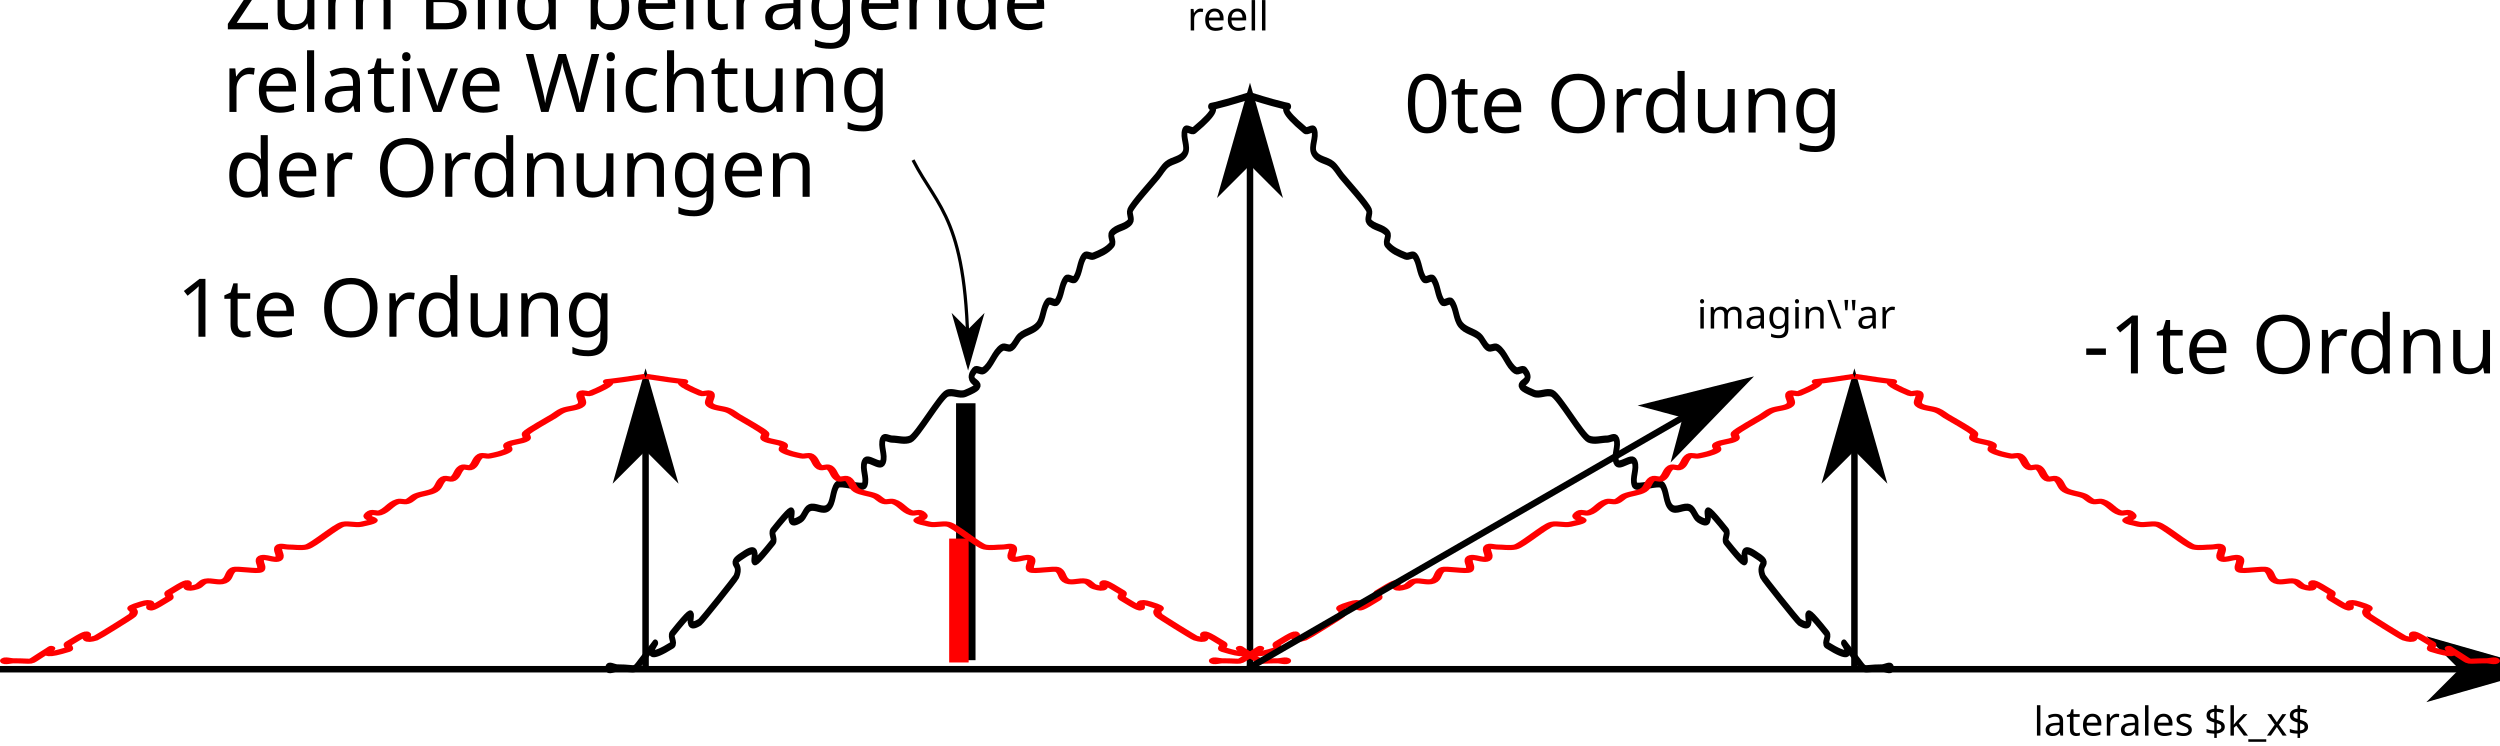
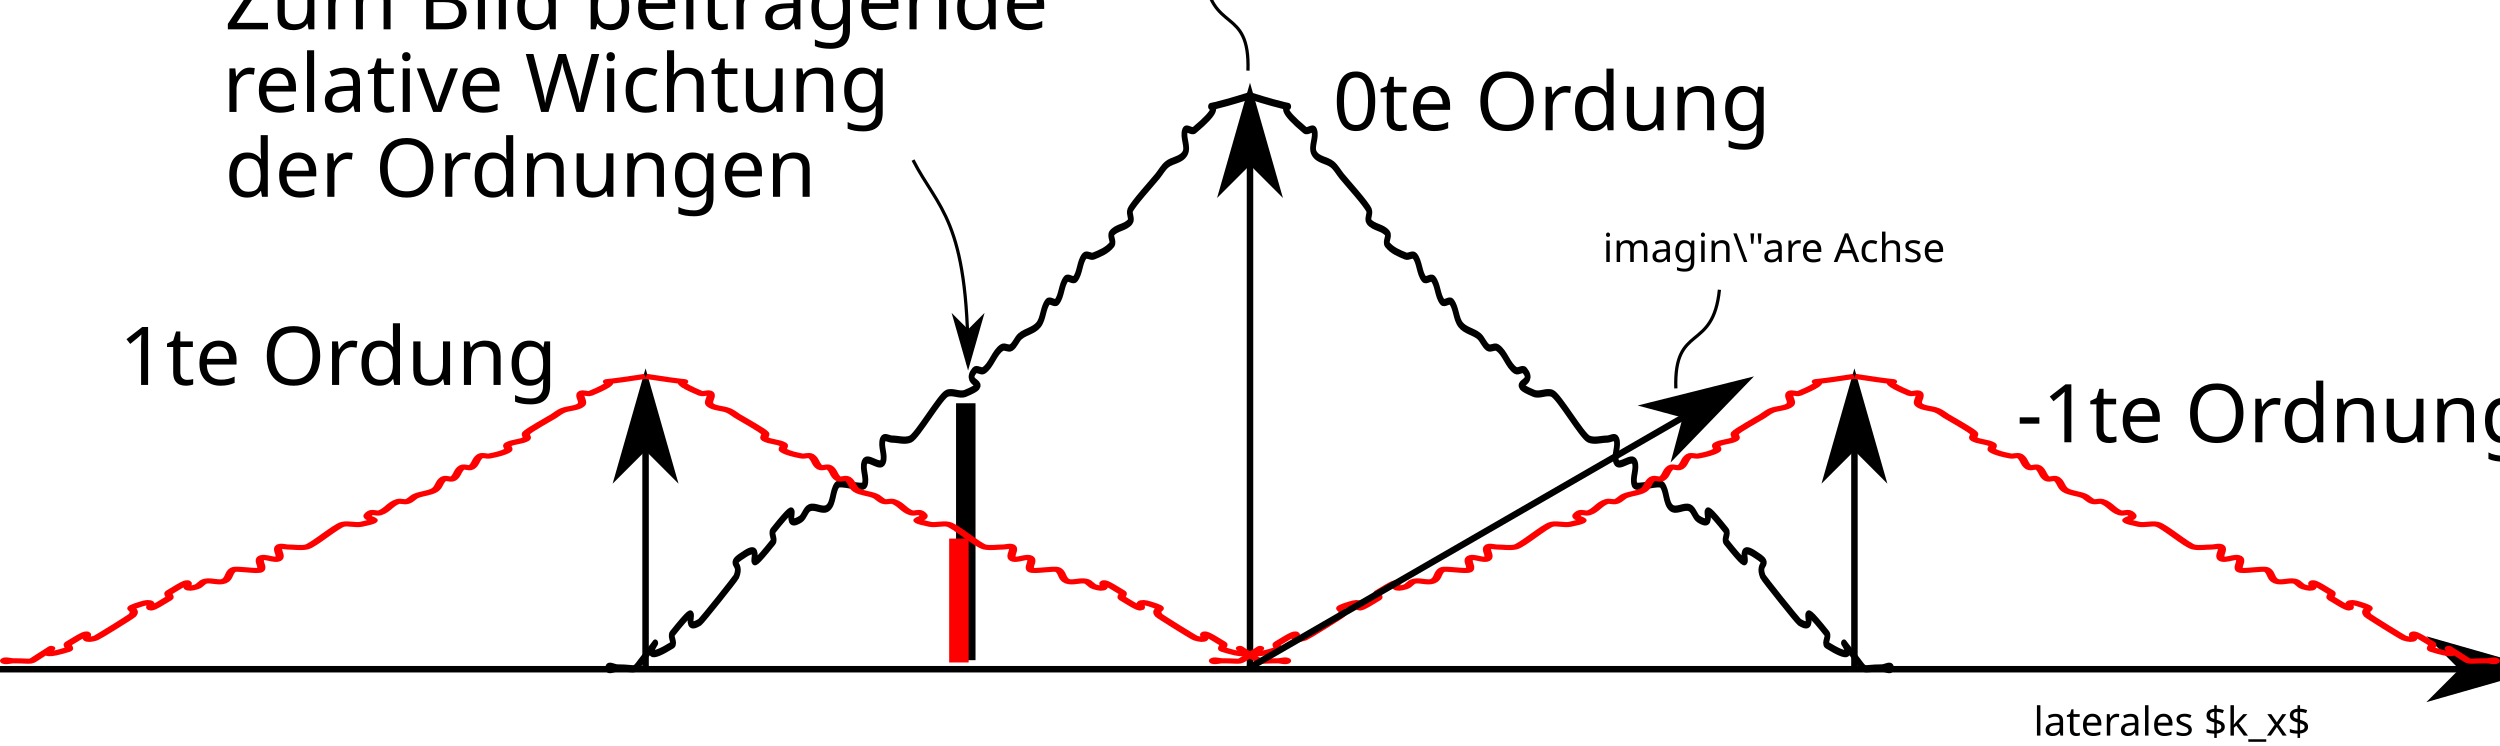
<svg xmlns="http://www.w3.org/2000/svg" width="385.296" height="114.828" id="svg2" version="1.1" viewBox="0 0 385.296 114.828">
  <defs id="defs4">
    <marker style="overflow:visible" id="marker5659" refX="0" refY="0" orient="auto">
      <path transform="matrix(-0.8,0,0,-0.8,-10,0)" style="fill:#000000;fill-opacity:1;fill-rule:evenodd;stroke:#000000;stroke-width:1pt;stroke-opacity:1" d="M 0,0 5,-5 -12.5,0 5,5 0,0 Z" id="path5661" />
    </marker>
    <marker orient="auto" refY="0" refX="0" id="Arrow1Lend" style="overflow:visible">
      <path id="path4148" d="M 0,0 5,-5 -12.5,0 5,5 0,0 Z" style="fill:#000000;fill-opacity:1;fill-rule:evenodd;stroke:#000000;stroke-width:1pt;stroke-opacity:1" transform="matrix(-0.8,0,0,-0.8,-10,0)" />
    </marker>
    <marker style="overflow:visible" id="marker4887" refX="0" refY="0" orient="auto">
      <path transform="matrix(0.8,0,0,0.8,10,0)" style="fill:#000000;fill-opacity:1;fill-rule:evenodd;stroke:#000000;stroke-width:1pt;stroke-opacity:1" d="M 0,0 5,-5 -12.5,0 5,5 0,0 Z" id="path4889" />
    </marker>
    <marker orient="auto" refY="0" refX="0" id="Arrow1Lstart" style="overflow:visible">
      <path id="path4145" d="M 0,0 5,-5 -12.5,0 5,5 0,0 Z" style="fill:#000000;fill-opacity:1;fill-rule:evenodd;stroke:#000000;stroke-width:1pt;stroke-opacity:1" transform="matrix(0.8,0,0,0.8,10,0)" />
    </marker>
    <marker orient="auto" refY="0" refX="0" id="Arrow1Lstart-8" style="overflow:visible">
      <path id="path4145-2" d="M 0,0 5,-5 -12.5,0 5,5 0,0 Z" style="fill:#000000;fill-opacity:1;fill-rule:evenodd;stroke:#000000;stroke-width:1pt;stroke-opacity:1" transform="matrix(0.8,0,0,0.8,10,0)" />
    </marker>
    <marker orient="auto" refY="0" refX="0" id="Arrow1Lstart-8-3" style="overflow:visible">
      <path id="path4145-2-8" d="M 0,0 5,-5 -12.5,0 5,5 0,0 Z" style="fill:#000000;fill-opacity:1;fill-rule:evenodd;stroke:#000000;stroke-width:1pt;stroke-opacity:1" transform="matrix(0.8,0,0,0.8,10,0)" />
    </marker>
    <marker orient="auto" refY="0" refX="0" id="Arrow1Lstart-3" style="overflow:visible">
      <path id="path4145-0" d="M 0,0 5,-5 -12.5,0 5,5 0,0 Z" style="fill:#000000;fill-opacity:1;fill-rule:evenodd;stroke:#000000;stroke-width:1pt;stroke-opacity:1" transform="matrix(0.8,0,0,0.8,10,0)" />
    </marker>
  </defs>
  <g id="layer1" transform="translate(41.07664,-281.4826)">
    <path style="fill:none;fill-rule:evenodd;stroke:#000000;stroke-width:1px;stroke-linecap:butt;stroke-linejoin:miter;stroke-opacity:1;marker-start:url(#Arrow1Lstart)" d="m 151.571,296.167 0,88.057" id="path4137" />
    <path style="fill:none;fill-rule:evenodd;stroke:#000000;stroke-width:3;stroke-linecap:butt;stroke-linejoin:miter;stroke-opacity:1" d="m 107.769,383.229 0,-39.598" id="path5606-4" />
    <path style="fill:none;fill-rule:evenodd;stroke:#000000;stroke-width:1px;stroke-linecap:butt;stroke-linejoin:miter;stroke-opacity:1;marker-end:url(#Arrow1Lend)" d="m -46.121,384.621 394.816,0" id="path4139" />
    <path style="fill:none;fill-rule:evenodd;stroke:#000000;stroke-width:1px;stroke-linecap:butt;stroke-linejoin:miter;stroke-opacity:1;marker-start:url(#Arrow1Lstart-8)" d="m 244.725,340.195 0,44.028" id="path4137-9" />
    <path style="fill:none;fill-rule:evenodd;stroke:#000000;stroke-width:1px;stroke-linecap:butt;stroke-linejoin:miter;stroke-opacity:1;marker-start:url(#Arrow1Lstart-8-3)" d="m 58.417,340.195 0,44.028" id="path4137-9-9" />
    <g id="g4763" transform="matrix(0.4939987,0,0,0.6171889,-20.62241,154.6099)">
      <path id="path4746" d="m 348.571,229.505 c 23.944,5.986 1.859,-1.618 17.143,8.571 0.792,0.528 2.431,-0.852 2.857,0 0.852,1.704 -1.057,4.129 0,5.714 1.181,1.772 3.942,1.676 5.714,2.857 1.121,0.747 1.905,1.905 2.857,2.857 1.504,1.504 7.808,7.045 8.571,8.571 0.426,0.852 -0.673,2.184 0,2.857 1.506,1.506 4.208,1.351 5.714,2.857 0.673,0.673 -0.673,2.184 0,2.857 1.506,1.506 3.694,2.184 5.714,2.857 0.904,0.301 2.184,-0.673 2.857,0 1.506,1.506 1.351,4.208 2.857,5.714 0.673,0.673 2.184,-0.673 2.857,0 1.506,1.506 1.351,4.208 2.857,5.714 0.673,0.673 2.184,-0.673 2.857,0 1.506,1.506 1.351,4.208 2.857,5.714 1.506,1.506 3.942,1.676 5.714,2.857 1.121,0.747 1.652,2.255 2.857,2.857 0.852,0.426 2.005,-0.426 2.857,0 2.409,1.205 3.305,4.51 5.714,5.714 0.852,0.426 2.184,-0.673 2.857,0 3.81,3.81 -6.061,2.742 2.857,5.714 1.807,0.602 3.907,-0.602 5.714,0 2.087,0.696 9.342,10.733 11.429,11.429 1.807,0.602 3.81,0 5.714,0 0.952,0 2.431,-0.852 2.857,0 0.852,1.704 -0.852,4.011 0,5.714 0.852,1.704 4.862,-1.704 5.714,0 0.852,1.704 -0.852,4.011 0,5.714 0.593,1.186 7.574,-0.997 8.571,0 1.506,1.506 1.085,4.533 2.857,5.714 1.585,1.057 3.907,-0.602 5.714,0 1.278,0.426 1.652,2.255 2.857,2.857 7.037,3.518 -2.579,-8.294 8.571,2.857 0.673,0.673 -0.673,2.184 0,2.857 11.151,11.151 1.534,-0.661 8.571,2.857 6.317,3.159 0.887,1.773 2.857,5.714 0.273,0.547 10.882,11.155 11.429,11.429 7.037,3.518 -2.579,-8.294 8.571,2.857 0.673,0.673 -0.852,2.431 0,2.857 14.122,7.061 -0.626,-6.34 8.571,2.857 4.204,4.204 1.51,2.857 8.571,2.857 0.952,0 2.857,-0.952 2.857,0 0,0.952 -1.905,0 -2.857,0" style="fill:none;fill-rule:evenodd;stroke:#000000;stroke-width:1.811px;stroke-linecap:butt;stroke-linejoin:miter;stroke-opacity:1" />
      <path id="path4746-3" d="m 348.329,229.505 c -23.944,5.986 -1.859,-1.618 -17.143,8.571 -0.792,0.528 -2.431,-0.852 -2.857,0 -0.852,1.704 1.057,4.129 0,5.714 -1.181,1.772 -3.942,1.676 -5.714,2.857 -1.121,0.747 -1.905,1.905 -2.857,2.857 -1.504,1.504 -7.808,7.045 -8.571,8.571 -0.426,0.852 0.673,2.184 0,2.857 -1.506,1.506 -4.208,1.351 -5.714,2.857 -0.673,0.673 0.673,2.184 0,2.857 -1.506,1.506 -3.694,2.184 -5.714,2.857 -0.904,0.301 -2.184,-0.673 -2.857,0 -1.506,1.506 -1.351,4.208 -2.857,5.714 -0.673,0.673 -2.184,-0.673 -2.857,0 -1.506,1.506 -1.351,4.208 -2.857,5.714 -0.673,0.673 -2.184,-0.673 -2.857,0 -1.506,1.506 -1.351,4.208 -2.857,5.714 -1.506,1.506 -3.942,1.676 -5.714,2.857 -1.121,0.747 -1.652,2.255 -2.857,2.857 -0.852,0.426 -2.005,-0.426 -2.857,0 -2.409,1.205 -3.305,4.51 -5.714,5.714 -0.852,0.426 -2.184,-0.673 -2.857,0 -3.81,3.81 6.061,2.742 -2.857,5.714 -1.807,0.602 -3.907,-0.602 -5.714,0 -2.087,0.696 -9.342,10.733 -11.429,11.429 -1.807,0.602 -3.81,0 -5.714,0 -0.952,0 -2.431,-0.852 -2.857,0 -0.852,1.704 0.852,4.011 0,5.714 -0.852,1.704 -4.862,-1.704 -5.714,0 -0.852,1.704 0.852,4.011 0,5.714 -0.593,1.186 -7.574,-0.997 -8.571,0 -1.506,1.506 -1.085,4.533 -2.857,5.714 -1.585,1.057 -3.907,-0.602 -5.714,0 -1.278,0.426 -1.652,2.255 -2.857,2.857 -7.037,3.518 2.579,-8.294 -8.571,2.857 -0.673,0.673 0.673,2.184 0,2.857 -11.151,11.151 -1.534,-0.661 -8.571,2.857 -6.317,3.159 -0.887,1.773 -2.857,5.714 -0.273,0.547 -10.882,11.155 -11.429,11.429 -7.037,3.518 2.579,-8.294 -8.571,2.857 -0.673,0.673 0.852,2.431 0,2.857 -14.122,7.061 0.626,-6.34 -8.571,2.857 -4.204,4.204 -1.51,2.857 -8.571,2.857 -0.952,0 -2.857,-0.952 -2.857,0 0,0.952 1.905,0 2.857,0" style="fill:none;fill-rule:evenodd;stroke:#000000;stroke-width:1.811px;stroke-linecap:butt;stroke-linejoin:miter;stroke-opacity:1" />
    </g>
    <g transform="matrix(0.4939987,0,0,0.3068891,72.59154,269.0525)" id="g4763-4" style="stroke:#ff0000;stroke-width:2.024">
      <path id="path4746-8" d="m 348.571,229.505 c 23.944,5.986 1.859,-1.618 17.143,8.571 0.792,0.528 2.431,-0.852 2.857,0 0.852,1.704 -1.057,4.129 0,5.714 1.181,1.772 3.942,1.676 5.714,2.857 1.121,0.747 1.905,1.905 2.857,2.857 1.504,1.504 7.808,7.045 8.571,8.571 0.426,0.852 -0.673,2.184 0,2.857 1.506,1.506 4.208,1.351 5.714,2.857 0.673,0.673 -0.673,2.184 0,2.857 1.506,1.506 3.694,2.184 5.714,2.857 0.904,0.301 2.184,-0.673 2.857,0 1.506,1.506 1.351,4.208 2.857,5.714 0.673,0.673 2.184,-0.673 2.857,0 1.506,1.506 1.351,4.208 2.857,5.714 0.673,0.673 2.184,-0.673 2.857,0 1.506,1.506 1.351,4.208 2.857,5.714 1.506,1.506 3.942,1.676 5.714,2.857 1.121,0.747 1.652,2.255 2.857,2.857 0.852,0.426 2.005,-0.426 2.857,0 2.409,1.205 3.305,4.51 5.714,5.714 0.852,0.426 2.184,-0.673 2.857,0 3.81,3.81 -6.061,2.742 2.857,5.714 1.807,0.602 3.907,-0.602 5.714,0 2.087,0.696 9.342,10.733 11.429,11.429 1.807,0.602 3.81,0 5.714,0 0.952,0 2.431,-0.852 2.857,0 0.852,1.704 -0.852,4.011 0,5.714 0.852,1.704 4.862,-1.704 5.714,0 0.852,1.704 -0.852,4.011 0,5.714 0.593,1.186 7.574,-0.997 8.571,0 1.506,1.506 1.085,4.533 2.857,5.714 1.585,1.057 3.907,-0.602 5.714,0 1.278,0.426 1.652,2.255 2.857,2.857 7.037,3.518 -2.579,-8.294 8.571,2.857 0.673,0.673 -0.673,2.184 0,2.857 11.151,11.151 1.534,-0.661 8.571,2.857 6.317,3.159 0.887,1.773 2.857,5.714 0.273,0.547 10.882,11.155 11.429,11.429 7.037,3.518 -2.579,-8.294 8.571,2.857 0.673,0.673 -0.852,2.431 0,2.857 14.122,7.061 -0.626,-6.34 8.571,2.857 4.204,4.204 1.51,2.857 8.571,2.857 0.952,0 2.857,-0.952 2.857,0 0,0.952 -1.905,0 -2.857,0" style="fill:none;fill-rule:evenodd;stroke:#ff0000;stroke-width:2.568px;stroke-linecap:butt;stroke-linejoin:miter;stroke-opacity:1" />
      <path id="path4746-3-2" d="m 348.329,229.505 c -23.944,5.986 -1.859,-1.618 -17.143,8.571 -0.792,0.528 -2.431,-0.852 -2.857,0 -0.852,1.704 1.057,4.129 0,5.714 -1.181,1.772 -3.942,1.676 -5.714,2.857 -1.121,0.747 -1.905,1.905 -2.857,2.857 -1.504,1.504 -7.808,7.045 -8.571,8.571 -0.426,0.852 0.673,2.184 0,2.857 -1.506,1.506 -4.208,1.351 -5.714,2.857 -0.673,0.673 0.673,2.184 0,2.857 -1.506,1.506 -3.694,2.184 -5.714,2.857 -0.904,0.301 -2.184,-0.673 -2.857,0 -1.506,1.506 -1.351,4.208 -2.857,5.714 -0.673,0.673 -2.184,-0.673 -2.857,0 -1.506,1.506 -1.351,4.208 -2.857,5.714 -0.673,0.673 -2.184,-0.673 -2.857,0 -1.506,1.506 -1.351,4.208 -2.857,5.714 -1.506,1.506 -3.942,1.676 -5.714,2.857 -1.121,0.747 -1.652,2.255 -2.857,2.857 -0.852,0.426 -2.005,-0.426 -2.857,0 -2.409,1.205 -3.305,4.51 -5.714,5.714 -0.852,0.426 -2.184,-0.673 -2.857,0 -3.81,3.81 6.061,2.742 -2.857,5.714 -1.807,0.602 -3.907,-0.602 -5.714,0 -2.087,0.696 -9.342,10.733 -11.429,11.429 -1.807,0.602 -3.81,0 -5.714,0 -0.952,0 -2.431,-0.852 -2.857,0 -0.852,1.704 0.852,4.011 0,5.714 -0.852,1.704 -4.862,-1.704 -5.714,0 -0.852,1.704 0.852,4.011 0,5.714 -0.593,1.186 -7.574,-0.997 -8.571,0 -1.506,1.506 -1.085,4.533 -2.857,5.714 -1.585,1.057 -3.907,-0.602 -5.714,0 -1.278,0.426 -1.652,2.255 -2.857,2.857 -7.037,3.518 2.579,-8.294 -8.571,2.857 -0.673,0.673 0.673,2.184 0,2.857 -11.151,11.151 -1.534,-0.661 -8.571,2.857 -6.317,3.159 -0.887,1.773 -2.857,5.714 -0.273,0.547 -10.882,11.155 -11.429,11.429 -7.037,3.518 2.579,-8.294 -8.571,2.857 -0.673,0.673 0.852,2.431 0,2.857 -14.122,7.061 0.626,-6.34 -8.571,2.857 -4.204,4.204 -1.51,2.857 -8.571,2.857 -0.952,0 -2.857,-0.952 -2.857,0 0,0.952 1.905,0 2.857,0" style="fill:none;fill-rule:evenodd;stroke:#ff0000;stroke-width:2.568px;stroke-linecap:butt;stroke-linejoin:miter;stroke-opacity:1" />
    </g>
    <g transform="matrix(0.4939987,0,0,0.3068891,-113.7165,269.0525)" id="g4763-4-6" style="stroke:#ff0000;stroke-width:2.024">
      <path id="path4746-8-8" d="m 348.571,229.505 c 23.944,5.986 1.859,-1.618 17.143,8.571 0.792,0.528 2.431,-0.852 2.857,0 0.852,1.704 -1.057,4.129 0,5.714 1.181,1.772 3.942,1.676 5.714,2.857 1.121,0.747 1.905,1.905 2.857,2.857 1.504,1.504 7.808,7.045 8.571,8.571 0.426,0.852 -0.673,2.184 0,2.857 1.506,1.506 4.208,1.351 5.714,2.857 0.673,0.673 -0.673,2.184 0,2.857 1.506,1.506 3.694,2.184 5.714,2.857 0.904,0.301 2.184,-0.673 2.857,0 1.506,1.506 1.351,4.208 2.857,5.714 0.673,0.673 2.184,-0.673 2.857,0 1.506,1.506 1.351,4.208 2.857,5.714 0.673,0.673 2.184,-0.673 2.857,0 1.506,1.506 1.351,4.208 2.857,5.714 1.506,1.506 3.942,1.676 5.714,2.857 1.121,0.747 1.652,2.255 2.857,2.857 0.852,0.426 2.005,-0.426 2.857,0 2.409,1.205 3.305,4.51 5.714,5.714 0.852,0.426 2.184,-0.673 2.857,0 3.81,3.81 -6.061,2.742 2.857,5.714 1.807,0.602 3.907,-0.602 5.714,0 2.087,0.696 9.342,10.733 11.429,11.429 1.807,0.602 3.81,0 5.714,0 0.952,0 2.431,-0.852 2.857,0 0.852,1.704 -0.852,4.011 0,5.714 0.852,1.704 4.862,-1.704 5.714,0 0.852,1.704 -0.852,4.011 0,5.714 0.593,1.186 7.574,-0.997 8.571,0 1.506,1.506 1.085,4.533 2.857,5.714 1.585,1.057 3.907,-0.602 5.714,0 1.278,0.426 1.652,2.255 2.857,2.857 7.037,3.518 -2.579,-8.294 8.571,2.857 0.673,0.673 -0.673,2.184 0,2.857 11.151,11.151 1.534,-0.661 8.571,2.857 6.317,3.159 0.887,1.773 2.857,5.714 0.273,0.547 10.882,11.155 11.429,11.429 7.037,3.518 -2.579,-8.294 8.571,2.857 0.673,0.673 -0.852,2.431 0,2.857 14.122,7.061 -0.626,-6.34 8.571,2.857 4.204,4.204 1.51,2.857 8.571,2.857 0.952,0 2.857,-0.952 2.857,0 0,0.952 -1.905,0 -2.857,0" style="fill:none;fill-rule:evenodd;stroke:#ff0000;stroke-width:2.568px;stroke-linecap:butt;stroke-linejoin:miter;stroke-opacity:1" />
      <path id="path4746-3-2-3" d="m 348.329,229.505 c -23.944,5.986 -1.859,-1.618 -17.143,8.571 -0.792,0.528 -2.431,-0.852 -2.857,0 -0.852,1.704 1.057,4.129 0,5.714 -1.181,1.772 -3.942,1.676 -5.714,2.857 -1.121,0.747 -1.905,1.905 -2.857,2.857 -1.504,1.504 -7.808,7.045 -8.571,8.571 -0.426,0.852 0.673,2.184 0,2.857 -1.506,1.506 -4.208,1.351 -5.714,2.857 -0.673,0.673 0.673,2.184 0,2.857 -1.506,1.506 -3.694,2.184 -5.714,2.857 -0.904,0.301 -2.184,-0.673 -2.857,0 -1.506,1.506 -1.351,4.208 -2.857,5.714 -0.673,0.673 -2.184,-0.673 -2.857,0 -1.506,1.506 -1.351,4.208 -2.857,5.714 -0.673,0.673 -2.184,-0.673 -2.857,0 -1.506,1.506 -1.351,4.208 -2.857,5.714 -1.506,1.506 -3.942,1.676 -5.714,2.857 -1.121,0.747 -1.652,2.255 -2.857,2.857 -0.852,0.426 -2.005,-0.426 -2.857,0 -2.409,1.205 -3.305,4.51 -5.714,5.714 -0.852,0.426 -2.184,-0.673 -2.857,0 -3.81,3.81 6.061,2.742 -2.857,5.714 -1.807,0.602 -3.907,-0.602 -5.714,0 -2.087,0.696 -9.342,10.733 -11.429,11.429 -1.807,0.602 -3.81,0 -5.714,0 -0.952,0 -2.431,-0.852 -2.857,0 -0.852,1.704 0.852,4.011 0,5.714 -0.852,1.704 -4.862,-1.704 -5.714,0 -0.852,1.704 0.852,4.011 0,5.714 -0.593,1.186 -7.574,-0.997 -8.571,0 -1.506,1.506 -1.085,4.533 -2.857,5.714 -1.585,1.057 -3.907,-0.602 -5.714,0 -1.278,0.426 -1.652,2.255 -2.857,2.857 -7.037,3.518 2.579,-8.294 -8.571,2.857 -0.673,0.673 0.673,2.184 0,2.857 -11.151,11.151 -1.534,-0.661 -8.571,2.857 -6.317,3.159 -0.887,1.773 -2.857,5.714 -0.273,0.547 -10.882,11.155 -11.429,11.429 -7.037,3.518 2.579,-8.294 -8.571,2.857 -0.673,0.673 0.852,2.431 0,2.857 -14.122,7.061 0.626,-6.34 -8.571,2.857 -4.204,4.204 -1.51,2.857 -8.571,2.857 -0.952,0 -2.857,-0.952 -2.857,0 0,0.952 1.905,0 2.857,0" style="fill:none;fill-rule:evenodd;stroke:#ff0000;stroke-width:2.568px;stroke-linecap:butt;stroke-linejoin:miter;stroke-opacity:1" />
    </g>
    <path style="fill:none;fill-rule:evenodd;stroke:#000000;stroke-width:1px;stroke-linecap:butt;stroke-linejoin:miter;stroke-opacity:1;marker-start:url(#Arrow1Lstart-3)" d="m 227.561,340.461 -76.259,44.028" id="path4137-92" />
-     <text xml:space="preserve" style="font-style:normal;font-weight:normal;font-size:6.175px;line-height:125%;font-family:sans-serif;letter-spacing:0px;word-spacing:0px;fill:#000000;fill-opacity:1;stroke:none;stroke-width:1px;stroke-linecap:butt;stroke-linejoin:miter;stroke-opacity:1" x="141.903" y="286.174" id="text5280">
-       <tspan id="tspan5282" x="141.903" y="286.174">reell</tspan>
+     <text xml:space="preserve" style="font-style:normal;font-weight:normal;font-size:6.175px;line-height:125%;font-family:sans-serif;letter-spacing:0px;word-spacing:0px;fill:#000000;fill-opacity:1;stroke:none;stroke-width:1px;stroke-linecap:butt;stroke-linejoin:miter;stroke-opacity:1" x="139.782" y="273.8" id="text5280">
+       <tspan id="tspan5282" x="139.782" y="273.8">reelle Achse</tspan>
    </text>
-     <text xml:space="preserve" style="font-style:normal;font-weight:normal;font-size:6.175px;line-height:125%;font-family:sans-serif;letter-spacing:0px;word-spacing:0px;fill:#000000;fill-opacity:1;stroke:none;stroke-width:1px;stroke-linecap:butt;stroke-linejoin:miter;stroke-opacity:1" x="220.449" y="332.116" id="text5284">
-       <tspan id="tspan5286" x="220.449" y="332.116">imagin\"ar</tspan>
+     <text xml:space="preserve" style="font-style:normal;font-weight:normal;font-size:6.175px;line-height:125%;font-family:sans-serif;letter-spacing:0px;word-spacing:0px;fill:#000000;fill-opacity:1;stroke:none;stroke-width:1px;stroke-linecap:butt;stroke-linejoin:miter;stroke-opacity:1" x="205.953" y="321.863" id="text5284">
+       <tspan id="tspan5286" x="205.953" y="321.863">imagin\"are Achse</tspan>
    </text>
    <text xml:space="preserve" style="font-style:normal;font-weight:normal;font-size:6.175px;line-height:125%;font-family:sans-serif;letter-spacing:0px;word-spacing:0px;fill:#000000;fill-opacity:1;stroke:none;stroke-width:1px;stroke-linecap:butt;stroke-linejoin:miter;stroke-opacity:1" x="272.319" y="394.854" id="text5288">
      <tspan id="tspan5290" x="272.319" y="394.854">laterales $k_x$</tspan>
    </text>
    <path style="fill:none;fill-rule:evenodd;stroke:#ff0000;stroke-width:3;stroke-linecap:butt;stroke-linejoin:miter;stroke-opacity:1" d="m 106.709,383.582 0,-19.092" id="path5606" />
-     <text xml:space="preserve" style="font-style:normal;font-weight:normal;font-size:12.5px;line-height:125%;font-family:sans-serif;letter-spacing:0px;word-spacing:0px;fill:#000000;fill-opacity:1;stroke:none;stroke-width:1px;stroke-linecap:butt;stroke-linejoin:miter;stroke-opacity:1" x="175.298" y="301.911" id="text5623">
-       <tspan id="tspan5625" x="175.298" y="301.911">0te Ordung</tspan>
+     <text xml:space="preserve" style="font-style:normal;font-weight:normal;font-size:12.5px;line-height:125%;font-family:sans-serif;letter-spacing:0px;word-spacing:0px;fill:#000000;fill-opacity:1;stroke:none;stroke-width:1px;stroke-linecap:butt;stroke-linejoin:miter;stroke-opacity:1" x="164.338" y="301.558" id="text5623">
+       <tspan id="tspan5625" x="164.338" y="301.558">0te Ordung</tspan>
    </text>
-     <text xml:space="preserve" style="font-style:normal;font-weight:normal;font-size:12.5px;line-height:125%;font-family:sans-serif;letter-spacing:0px;word-spacing:0px;fill:#000000;fill-opacity:1;stroke:none;stroke-width:1px;stroke-linecap:butt;stroke-linejoin:miter;stroke-opacity:1" x="-13.853" y="333.378" id="text5627">
-       <tspan id="tspan5629" x="-13.853" y="333.378">1te Ordung</tspan>
+     <text xml:space="preserve" style="font-style:normal;font-weight:normal;font-size:12.5px;line-height:125%;font-family:sans-serif;letter-spacing:0px;word-spacing:0px;fill:#000000;fill-opacity:1;stroke:none;stroke-width:1px;stroke-linecap:butt;stroke-linejoin:miter;stroke-opacity:1" x="-22.692" y="340.802" id="text5627">
+       <tspan id="tspan5629" x="-22.692" y="340.802">1te Ordung</tspan>
    </text>
-     <text xml:space="preserve" style="font-style:normal;font-weight:normal;font-size:12.5px;line-height:125%;font-family:sans-serif;letter-spacing:0px;word-spacing:0px;fill:#000000;fill-opacity:1;stroke:none;stroke-width:1px;stroke-linecap:butt;stroke-linejoin:miter;stroke-opacity:1" x="279.95" y="339.035" id="text5631">
-       <tspan id="tspan5633" x="279.95" y="339.035">-1te Ordnung</tspan>
+     <text xml:space="preserve" style="font-style:normal;font-weight:normal;font-size:12.5px;line-height:125%;font-family:sans-serif;letter-spacing:0px;word-spacing:0px;fill:#000000;fill-opacity:1;stroke:none;stroke-width:1px;stroke-linecap:butt;stroke-linejoin:miter;stroke-opacity:1" x="269.697" y="349.641" id="text5631">
+       <tspan id="tspan5633" x="269.697" y="349.641">-1te Ordnung</tspan>
    </text>
    <text xml:space="preserve" style="font-style:normal;font-weight:normal;font-size:12.5px;line-height:125%;font-family:sans-serif;letter-spacing:0px;word-spacing:0px;fill:#000000;fill-opacity:1;stroke:none;stroke-width:1px;stroke-linecap:butt;stroke-linejoin:miter;stroke-opacity:1" x="-6.428" y="286.002" id="text5635">
      <tspan x="-6.428" y="286.002" id="tspan5639">Zum Bild beitragende</tspan>
    </text>
    <text xml:space="preserve" style="font-style:normal;font-weight:normal;font-size:12.5px;line-height:125%;font-family:sans-serif;letter-spacing:0px;word-spacing:0px;fill:#000000;fill-opacity:1;stroke:none;stroke-width:1px;stroke-linecap:butt;stroke-linejoin:miter;stroke-opacity:1" x="-6.782" y="298.729" id="text5643">
      <tspan id="tspan5645" x="-6.782" y="298.729">relative Wichtung</tspan>
    </text>
    <text xml:space="preserve" style="font-style:normal;font-weight:normal;font-size:12.5px;line-height:125%;font-family:sans-serif;letter-spacing:0px;word-spacing:0px;fill:#000000;fill-opacity:1;stroke:none;stroke-width:1px;stroke-linecap:butt;stroke-linejoin:miter;stroke-opacity:1" x="-6.428" y="311.811" id="text5647">
      <tspan id="tspan5649" x="-6.428" y="311.811">der Ordnungen</tspan>
    </text>
    <path style="fill:none;fill-rule:evenodd;stroke:#000000;stroke-width:0.5;stroke-linecap:butt;stroke-linejoin:miter;stroke-opacity:1;marker-end:url(#marker5659)" d="m 99.638,306.154 c 3.84,7.522 8.485,9.113 8.485,31.466" id="path5651" />
+     <path style="fill:none;fill-rule:evenodd;stroke:#000000;stroke-width:0.5;stroke-linecap:butt;stroke-linejoin:miter;stroke-opacity:1" d="m 144.539,277.163 c 0.984,9.697 7.039,5.098 6.718,15.203" id="path5989" />
+     <path style="fill:none;fill-rule:evenodd;stroke:#000000;stroke-width:0.5;stroke-linecap:butt;stroke-linejoin:miter;stroke-opacity:1" d="m 223.918,326.138 c -0.984,9.697 -7.039,5.098 -6.718,15.203" id="path5989-6" />
  </g>
</svg>
